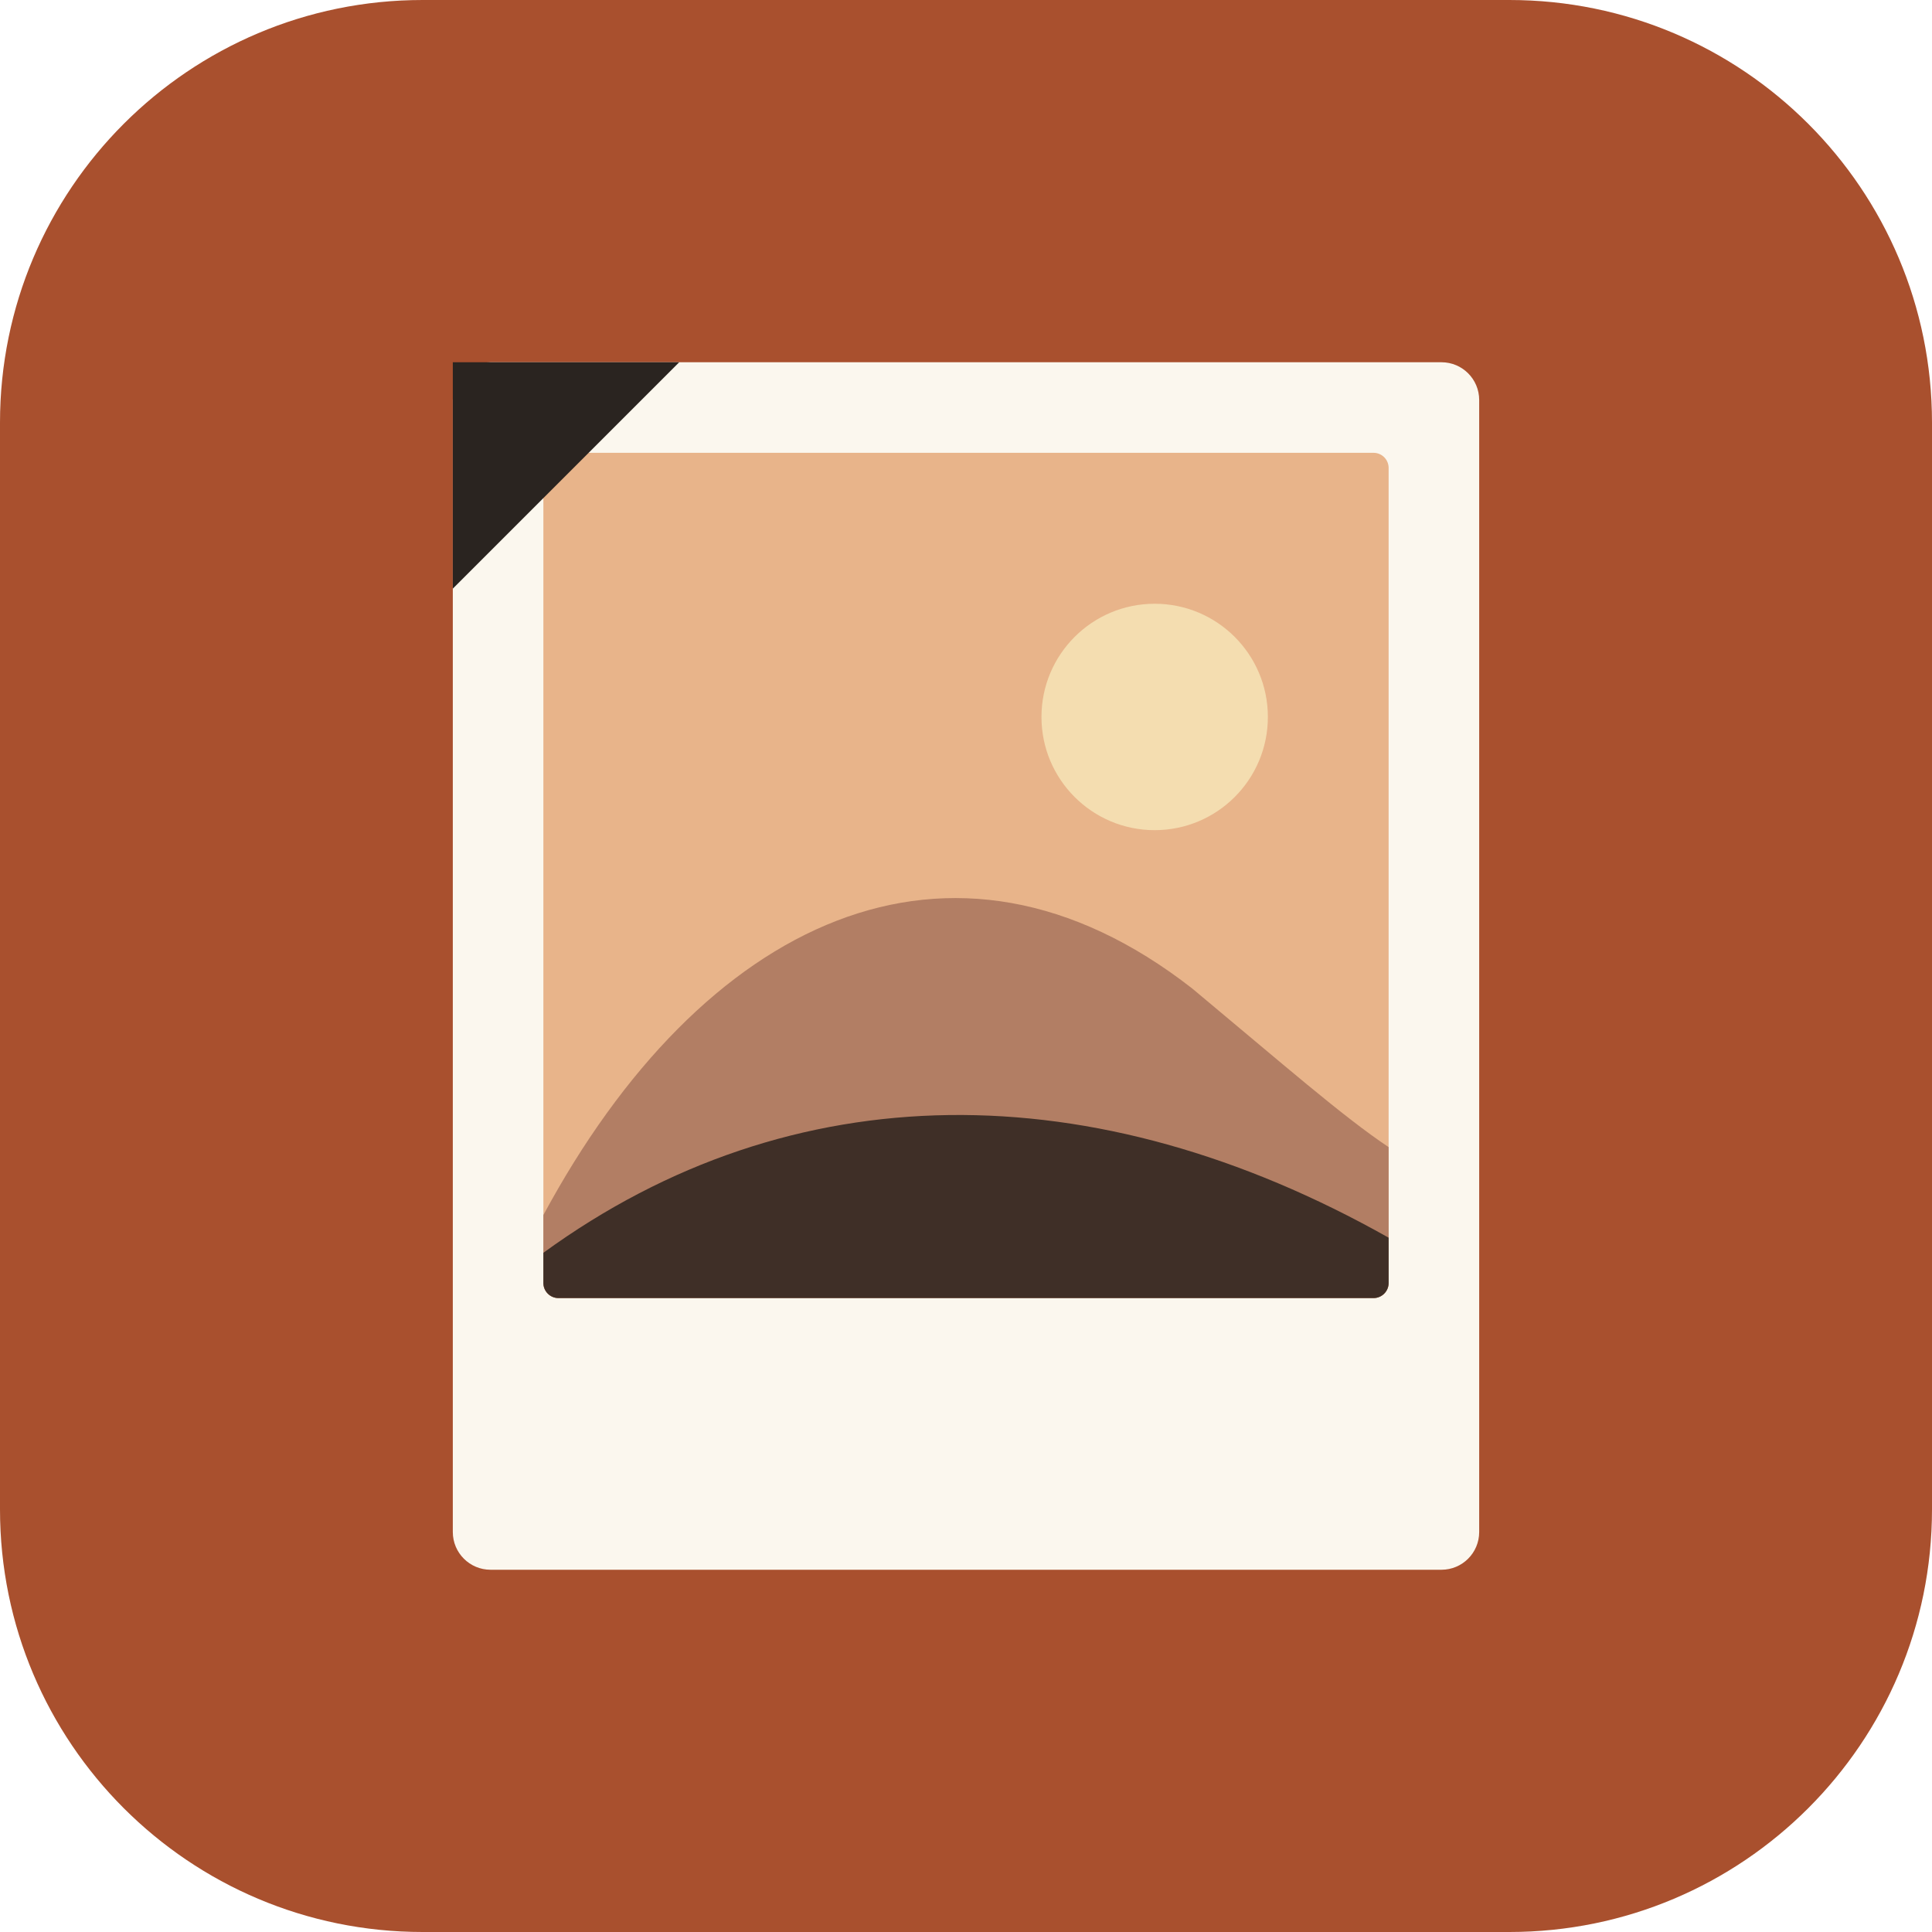
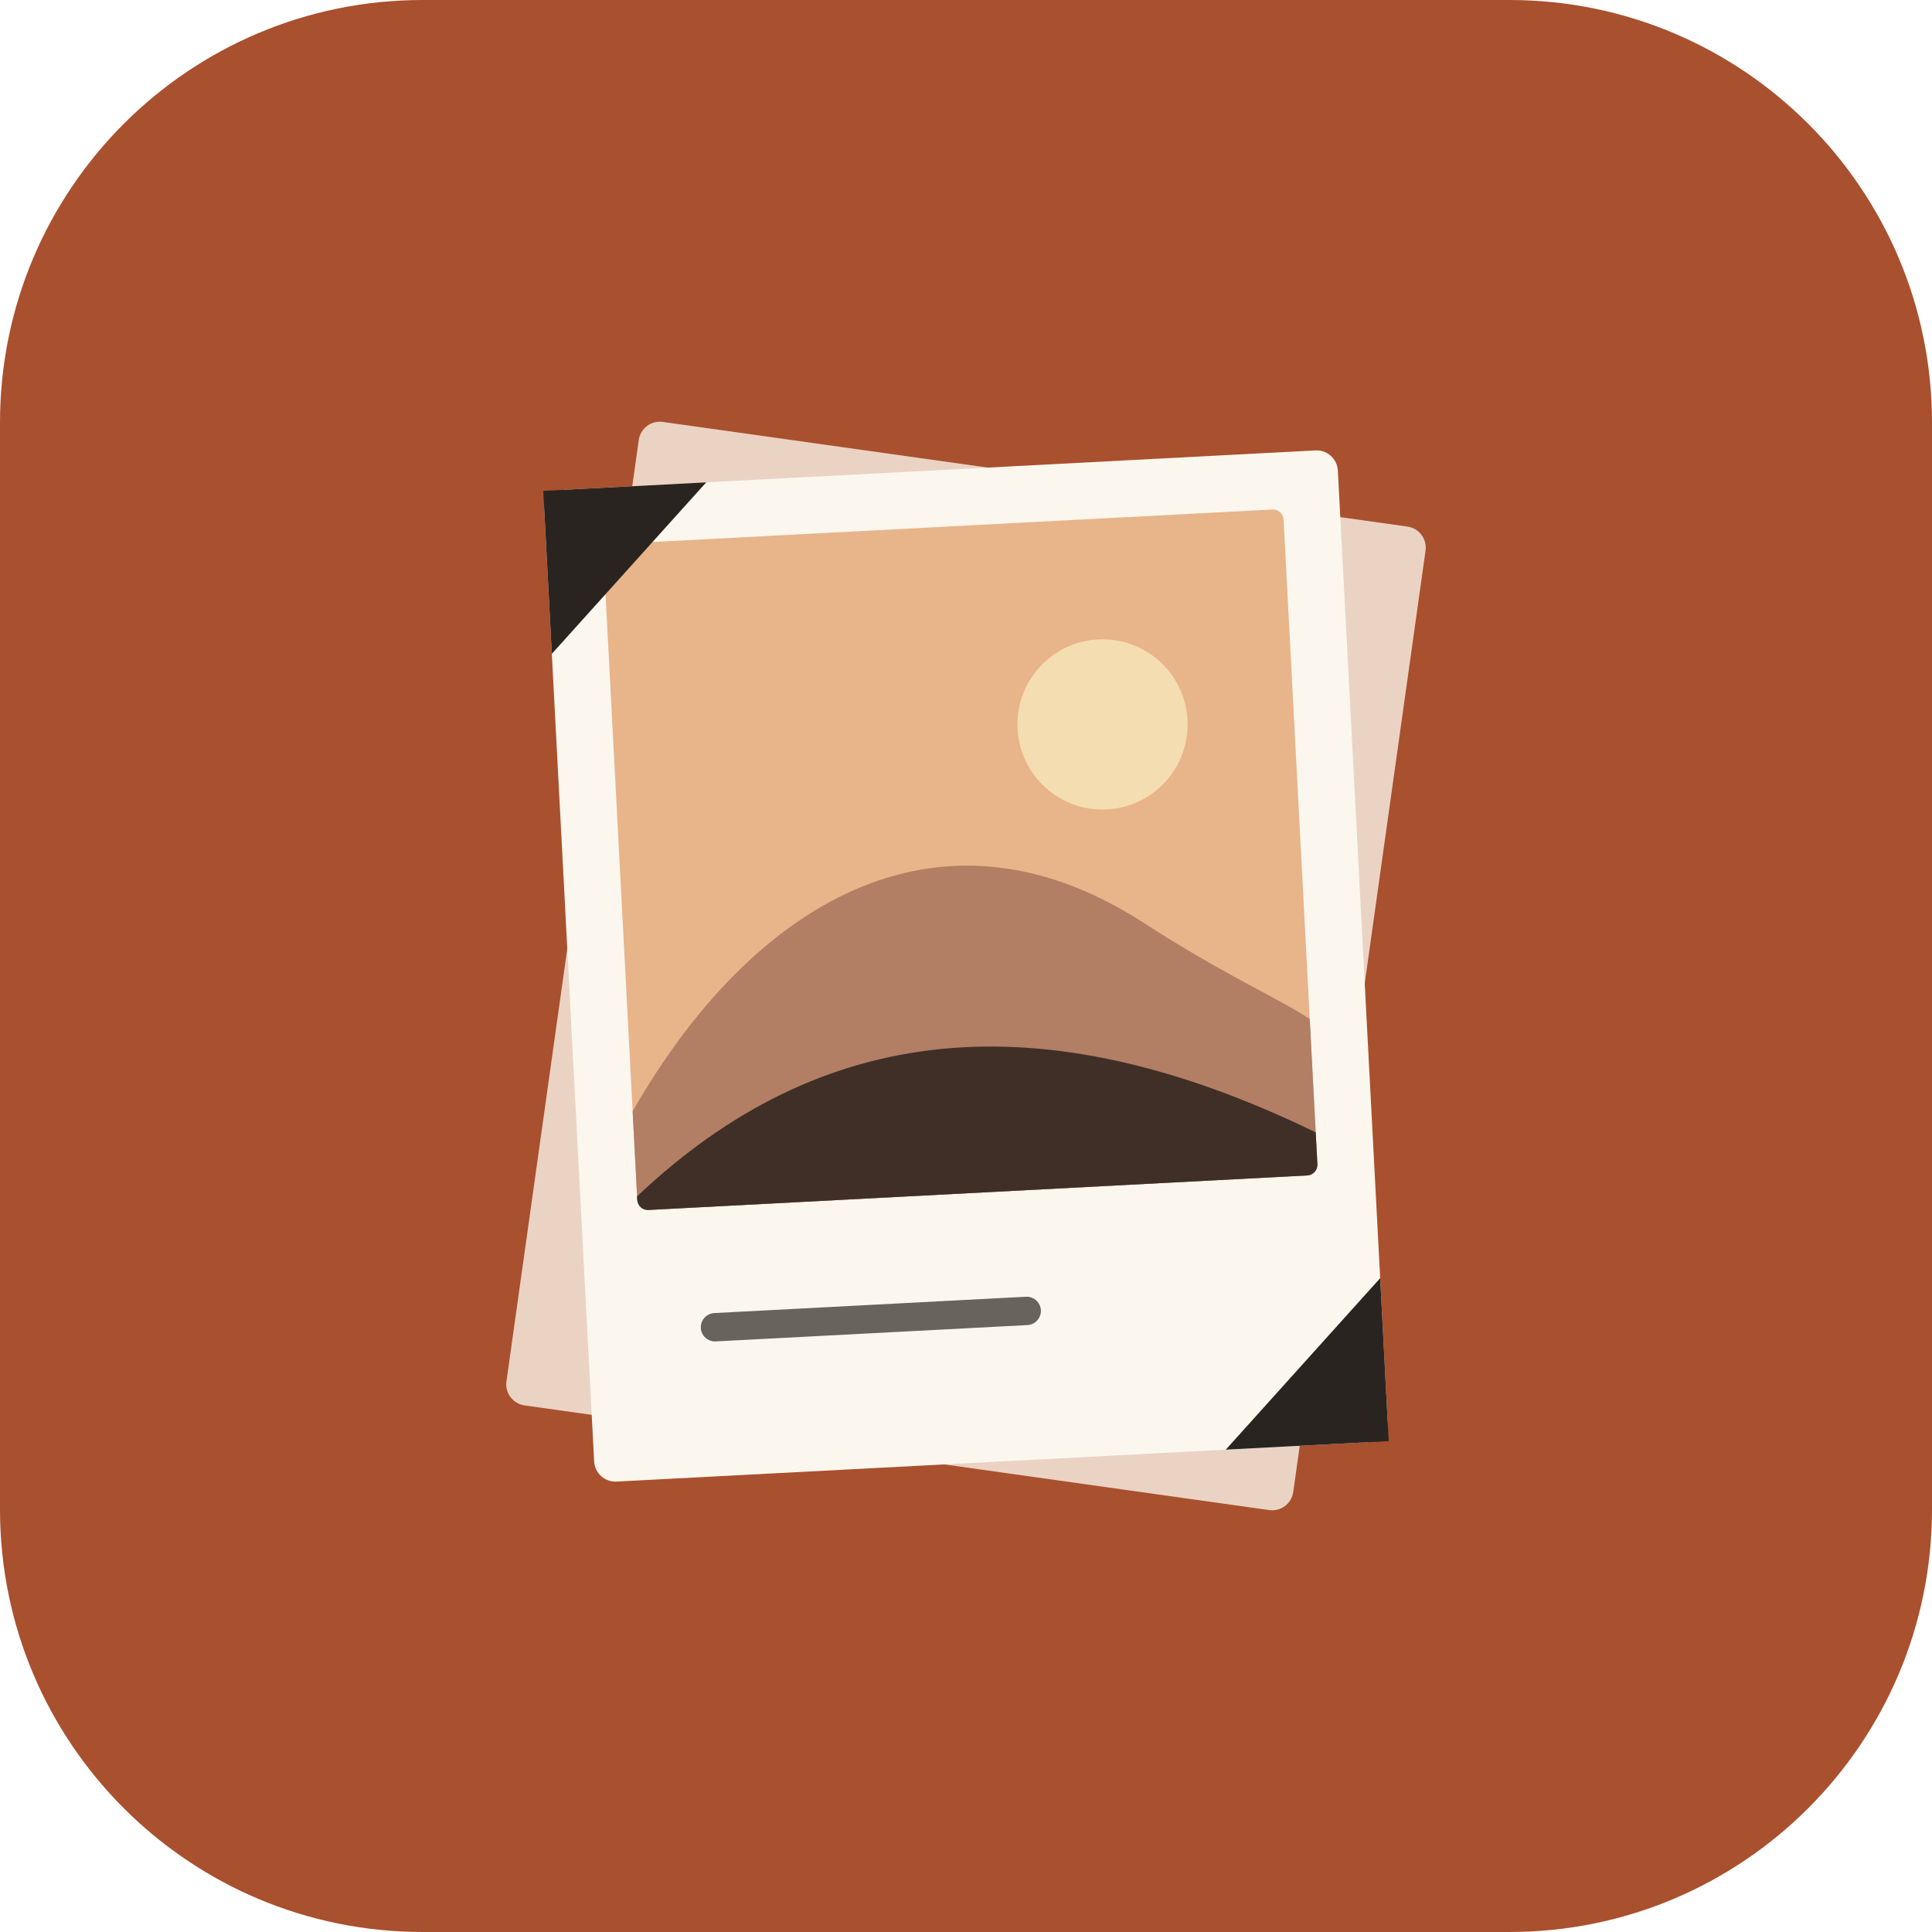
<svg xmlns="http://www.w3.org/2000/svg" viewBox="0 0 512 512">
  <rect width="512" height="512" rx="112" fill="#A9502E" />
  <defs>
-     <clipPath id="ph">
-       <rect x="144" y="120" width="224" height="224" rx="4" />
+     <clipPath id="phicon">
+       <rect x="160" y="132" width="192" height="188" rx="3" />
    </clipPath>
  </defs>
-   <rect x="120" y="96" width="272" height="320" rx="10" fill="#FBF7EE" />
-   <g clip-path="url(#ph)">
-     <rect x="144" y="120" width="224" height="224" fill="#E8B48A" />
-     <circle cx="306" cy="190" r="30" fill="#F4DDB0" />
-     <path d="M144 322C186 244 252 212 316 262C340 282 356 296 368 304V344H144Z" fill="#B27E64" />
-     <path d="M144 344V332C210 284 290 284 368 328V344Z" fill="#3F2F27" />
+   <g transform="translate(256 256) scale(0.94) translate(-256 -256)">
+     <g transform="rotate(8 256 256)">
+       <rect x="144" y="116" width="224" height="280" rx="6" fill="#EBD3C4" />
+     </g>
+     <g transform="rotate(-3 256 256)">
+       <rect x="144" y="116" width="224" height="280" rx="6" fill="#FBF7EE" />
+       <g clip-path="url(#phicon)">
+         <rect x="160" y="132" width="192" height="188" fill="#E8B48A" />
+         <circle cx="298" cy="190" r="24" fill="#F4DDB0" />
+         <path d="M160 292C196 236 250 206 306 246C328 262 344 270 352 276V320H160Z" fill="#B27E64" />
+         <path d="M160 316C214 270 276 266 352 308V320H160Z" fill="#3F2F27" />
+       </g>
+       <path d="M144 116H190L144 162Z" fill="#2A2420" />
+       <path d="M368 396H322L368 350Z" fill="#2A2420" />
+       <rect x="176" y="350" width="96" height="8" rx="4" fill="#2A2420" opacity="0.7" />
+     </g>
  </g>
-   <path d="M120 96H180L120 156Z" fill="#2A2420" />
</svg>
